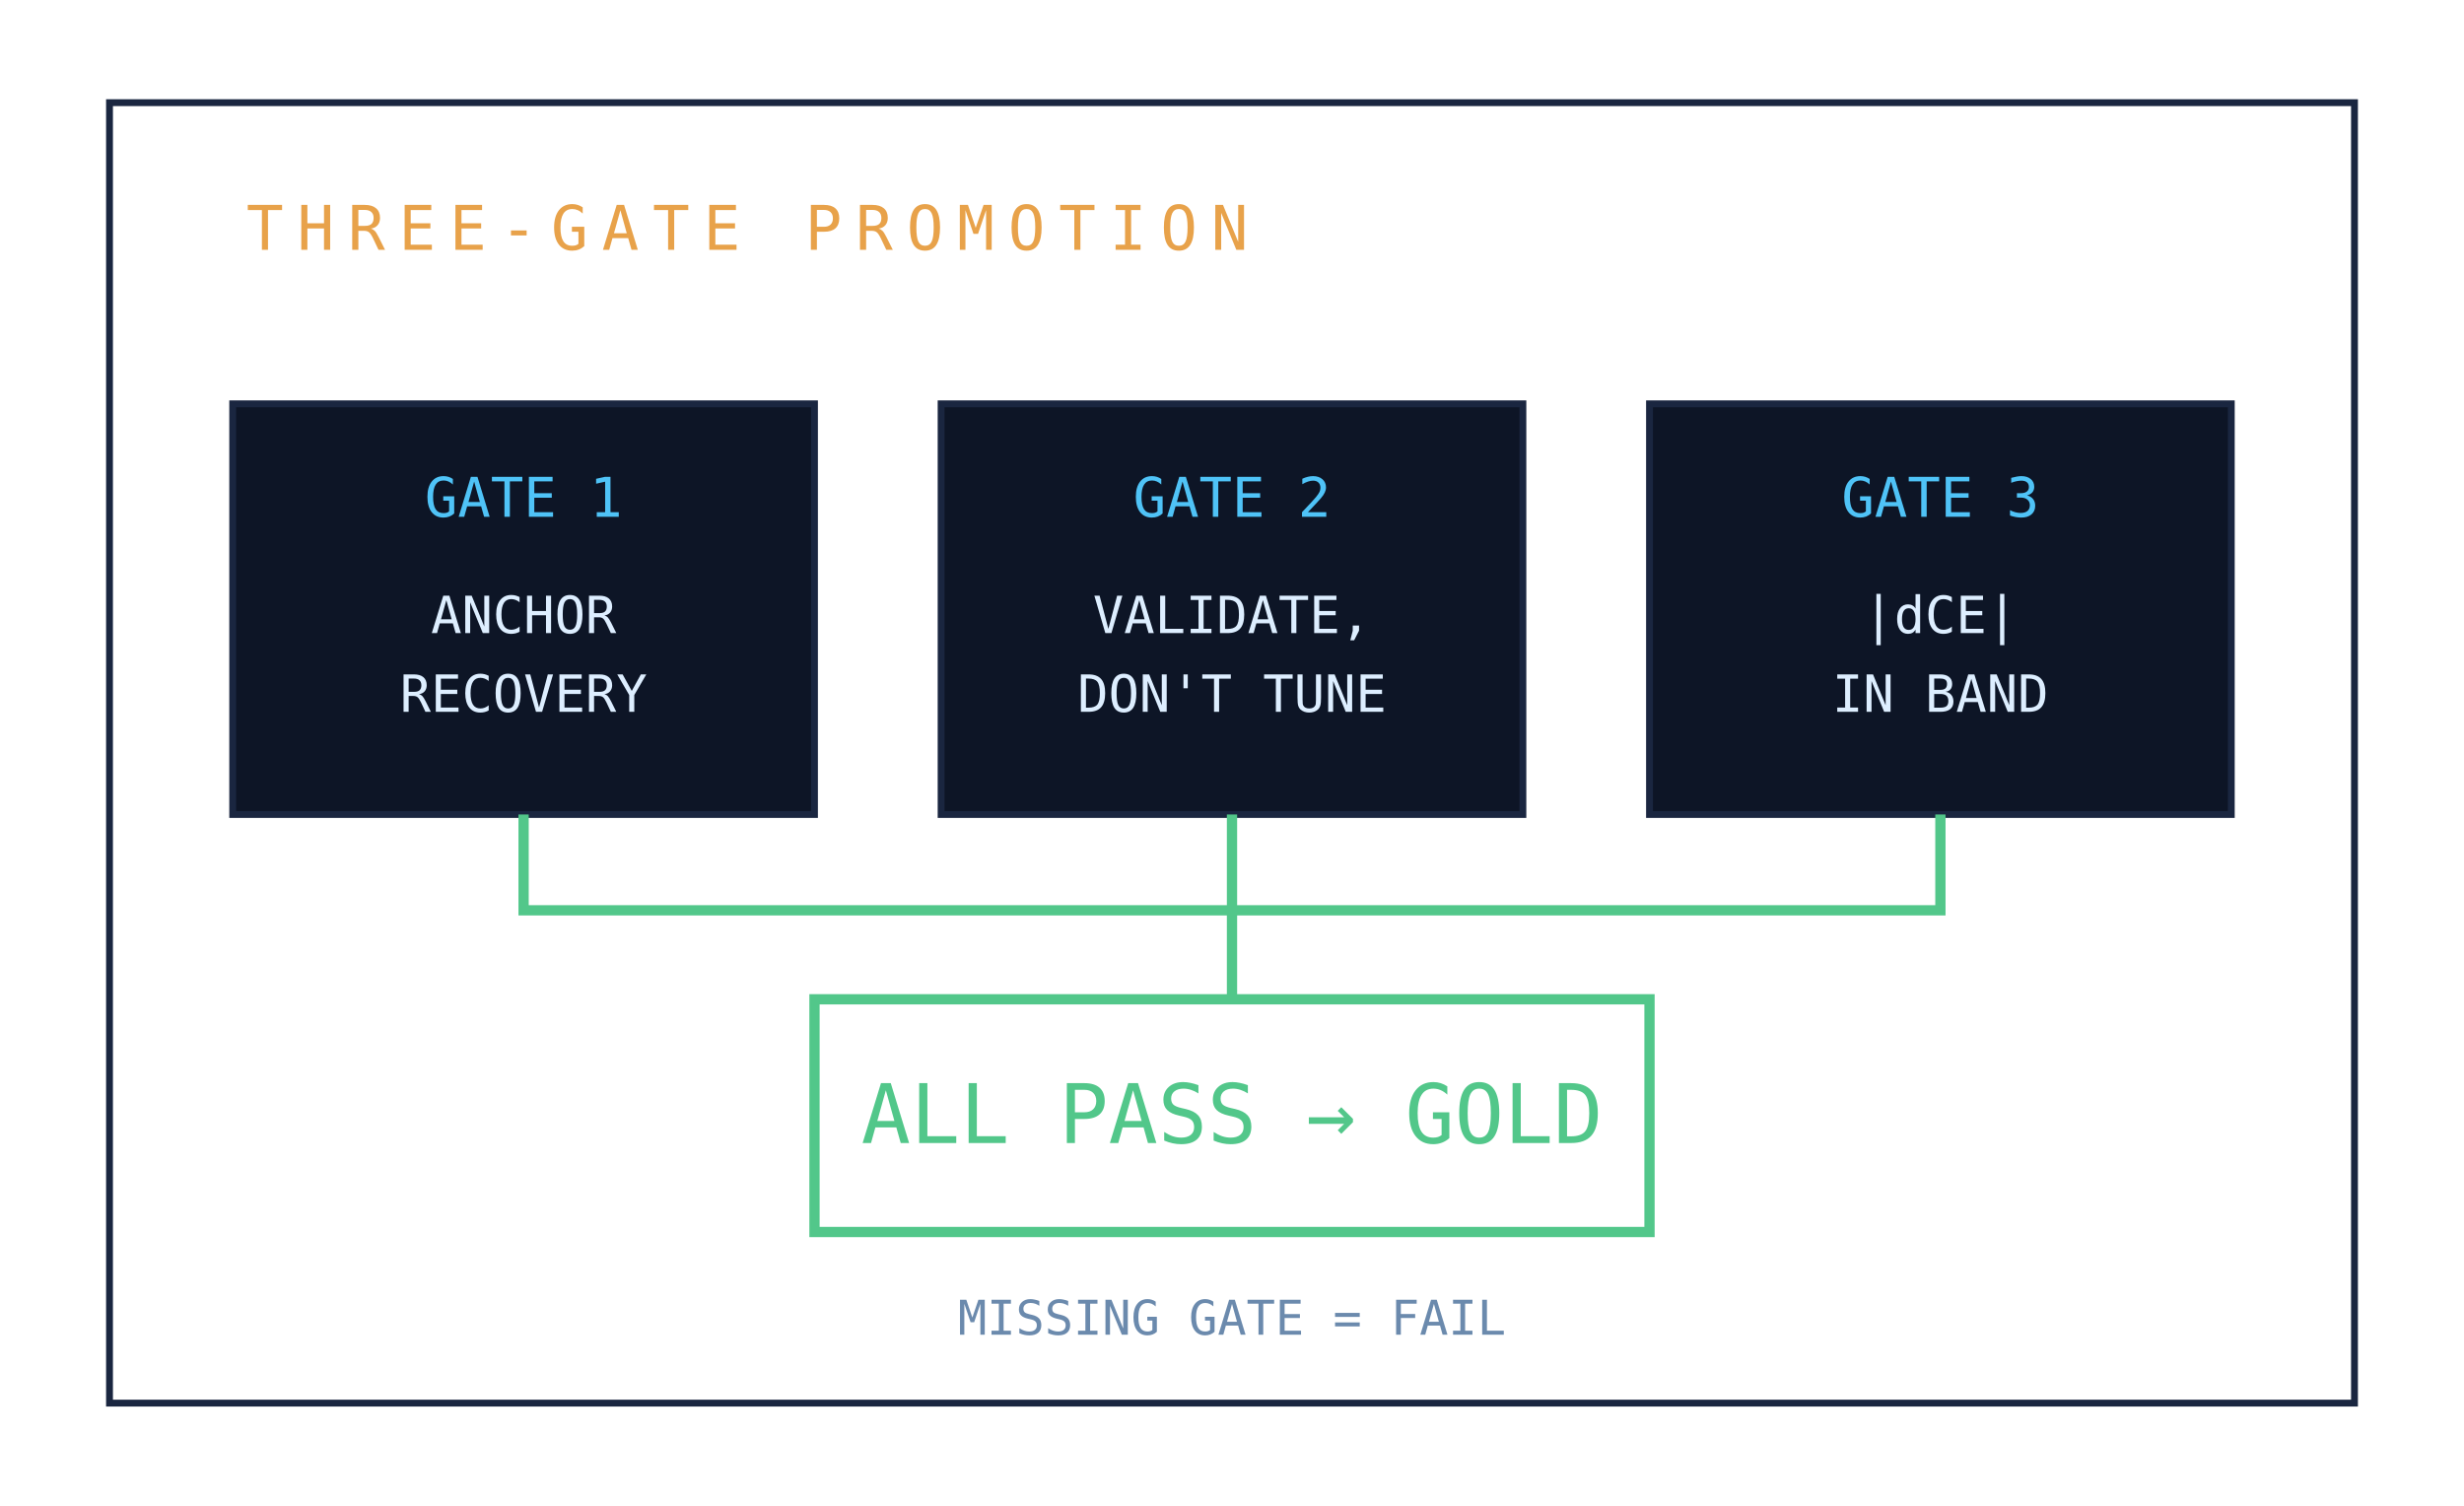
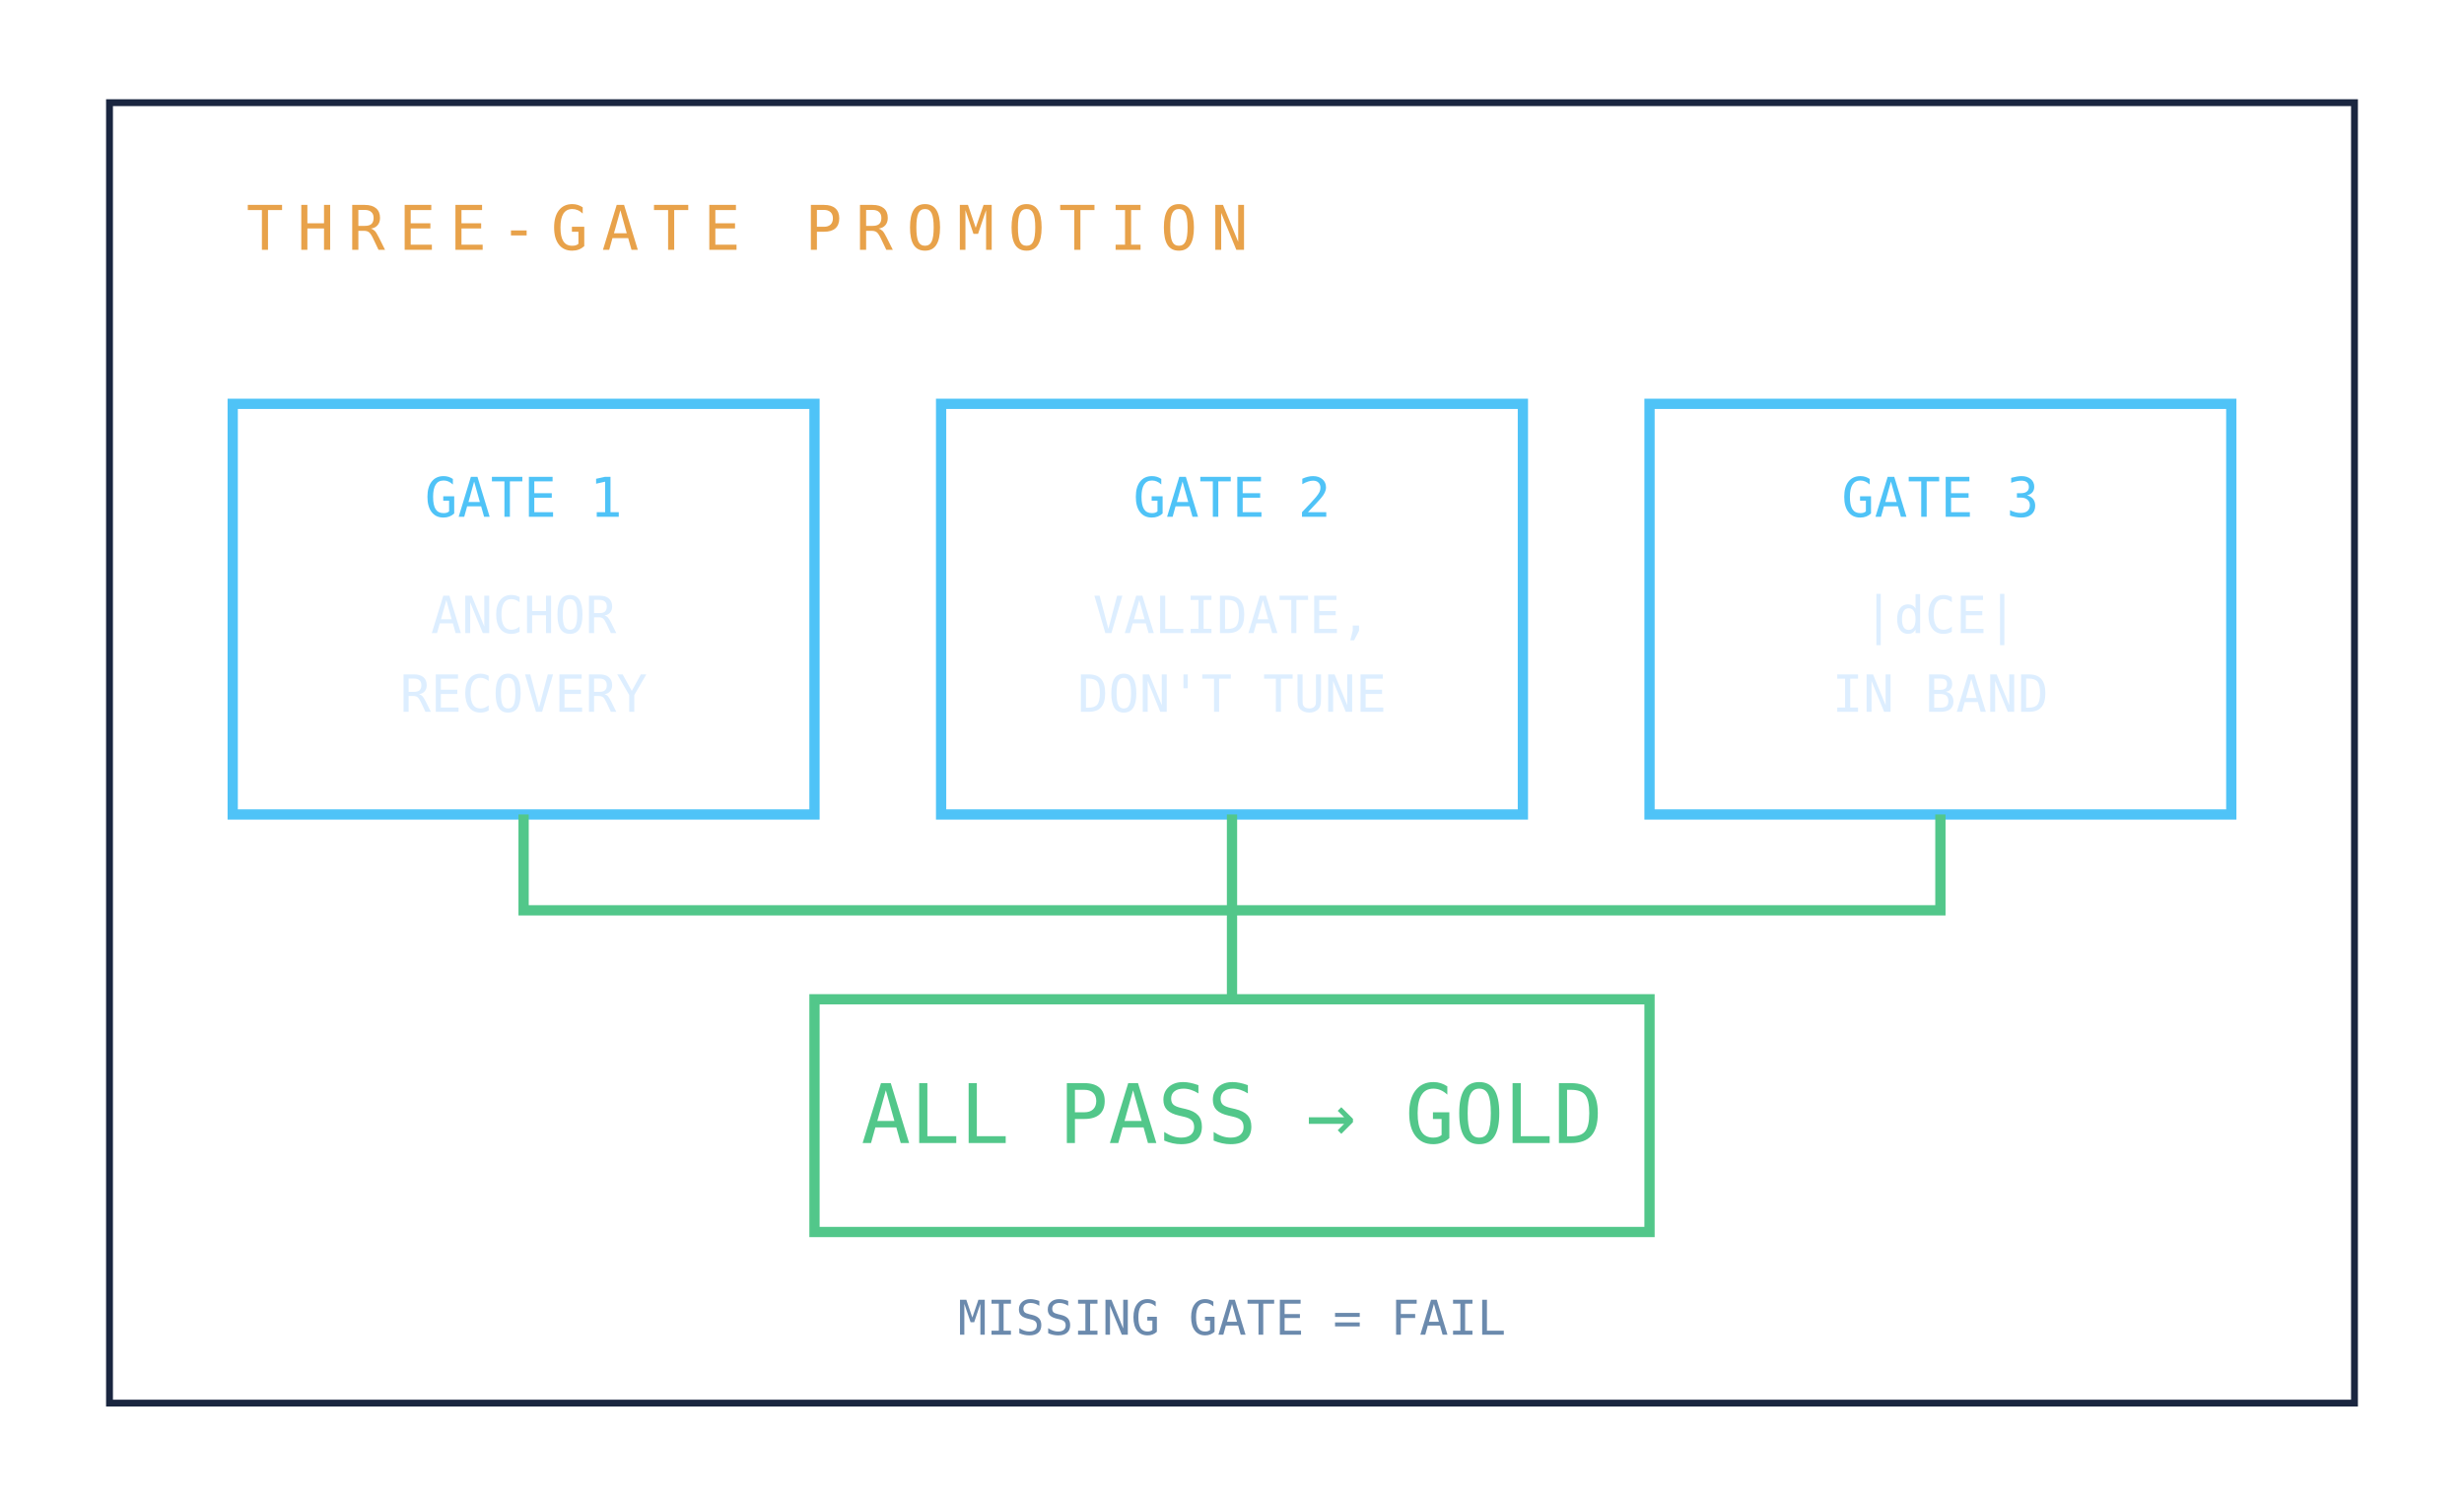
<svg xmlns="http://www.w3.org/2000/svg" viewBox="0 0 720 440" role="img" aria-labelledby="title desc">
  <rect x="32" y="30" width="656" height="380" fill="none" stroke="#1a2640" stroke-width="2" />
  <g font-family="Space Mono,monospace">
    <text x="72" y="73" fill="#e8a24a" font-size="18" letter-spacing="4">THREE-GATE PROMOTION</text>
-     <g fill="#0d1526" stroke="#1a2640" stroke-width="2">
+     <g fill="none" stroke="#4fc3f7" stroke-width="3">
      <rect x="68" y="118" width="170" height="120" />
      <rect x="275" y="118" width="170" height="120" />
      <rect x="482" y="118" width="170" height="120" />
    </g>
    <g fill="#4fc3f7" font-size="16" text-anchor="middle">
      <text x="153" y="151">GATE 1</text>
      <text x="360" y="151">GATE 2</text>
      <text x="567" y="151">GATE 3</text>
    </g>
    <g fill="#ddeeff" font-size="15" text-anchor="middle">
      <text x="153" y="185">ANCHOR</text>
      <text x="153" y="208">RECOVERY</text>
      <text x="360" y="185">VALIDATE,</text>
      <text x="360" y="208">DON'T TUNE</text>
      <text x="567" y="185">|dCE|</text>
      <text x="567" y="208">IN BAND</text>
    </g>
    <rect x="238" y="292" width="244" height="68" fill="none" stroke="#52c78a" stroke-width="3" />
    <text x="360" y="334" fill="#52c78a" font-size="24" text-anchor="middle">ALL PASS → GOLD</text>
    <text x="360" y="390" fill="#6b8aad" font-size="14" text-anchor="middle">MISSING GATE = FAIL</text>
  </g>
  <g stroke="#52c78a" stroke-width="3">
    <path d="M153 238v28h414v-28" fill="none" />
    <path d="M360 238v54" />
  </g>
</svg>
